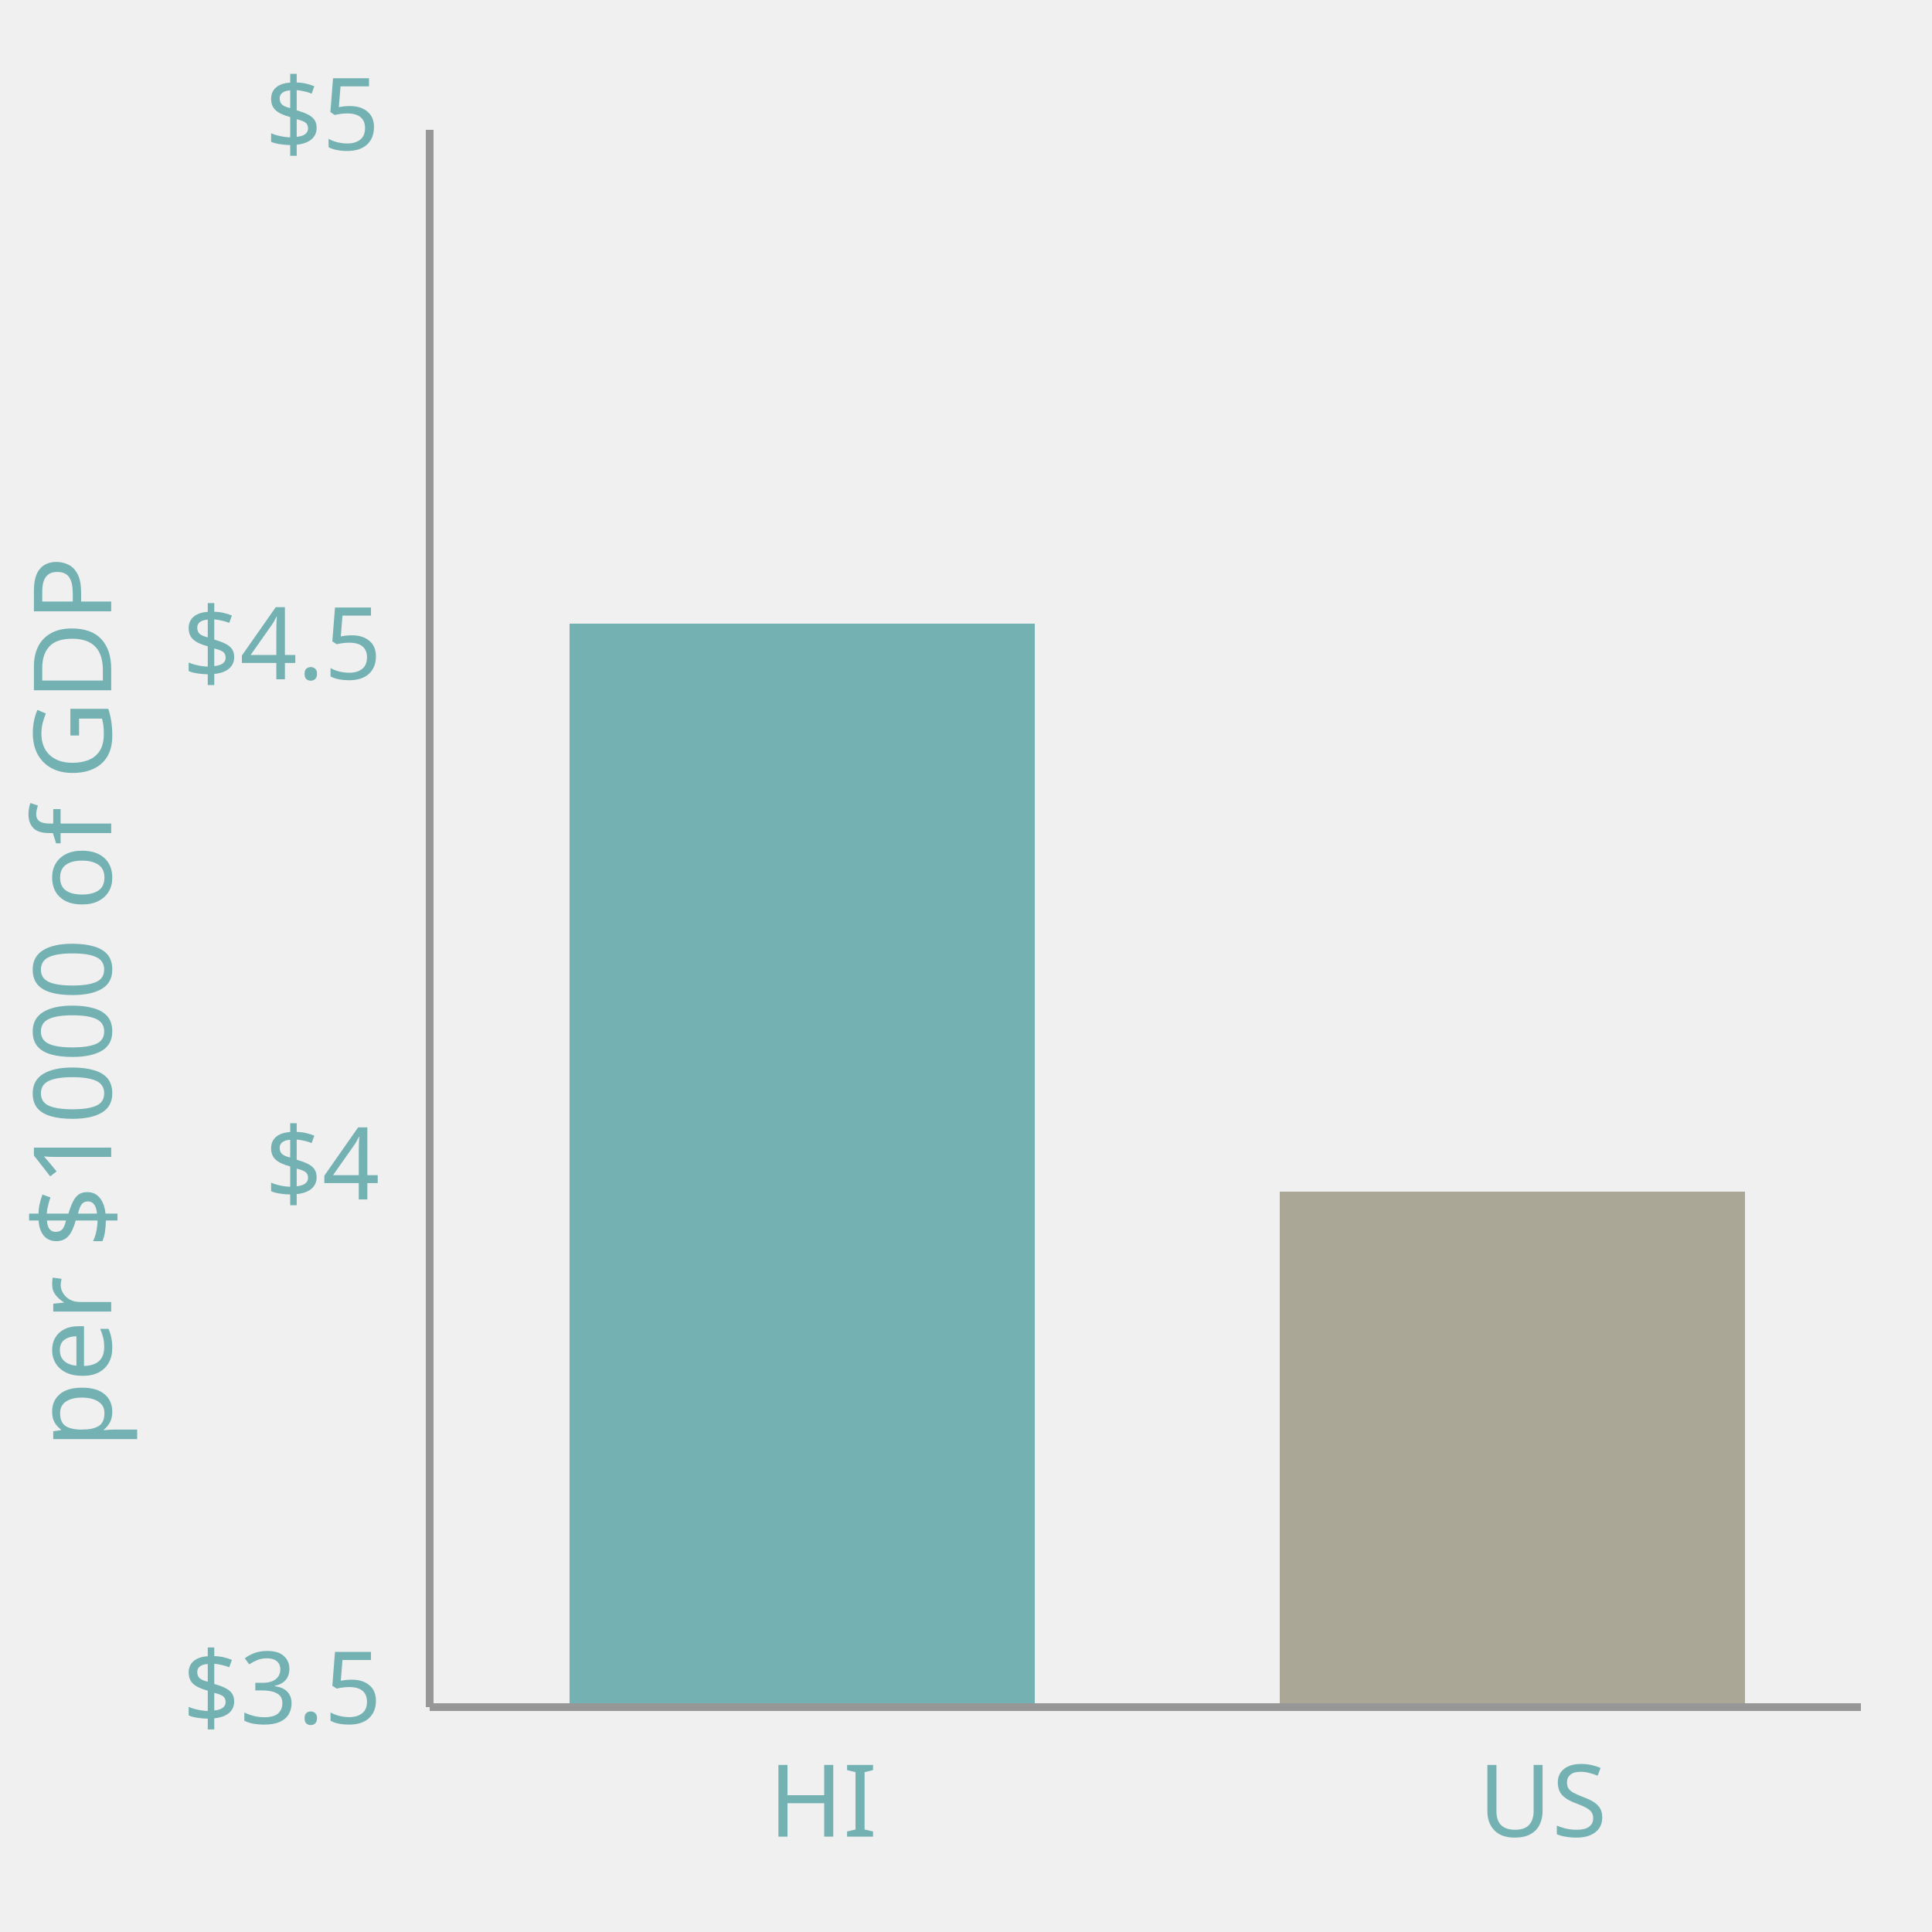
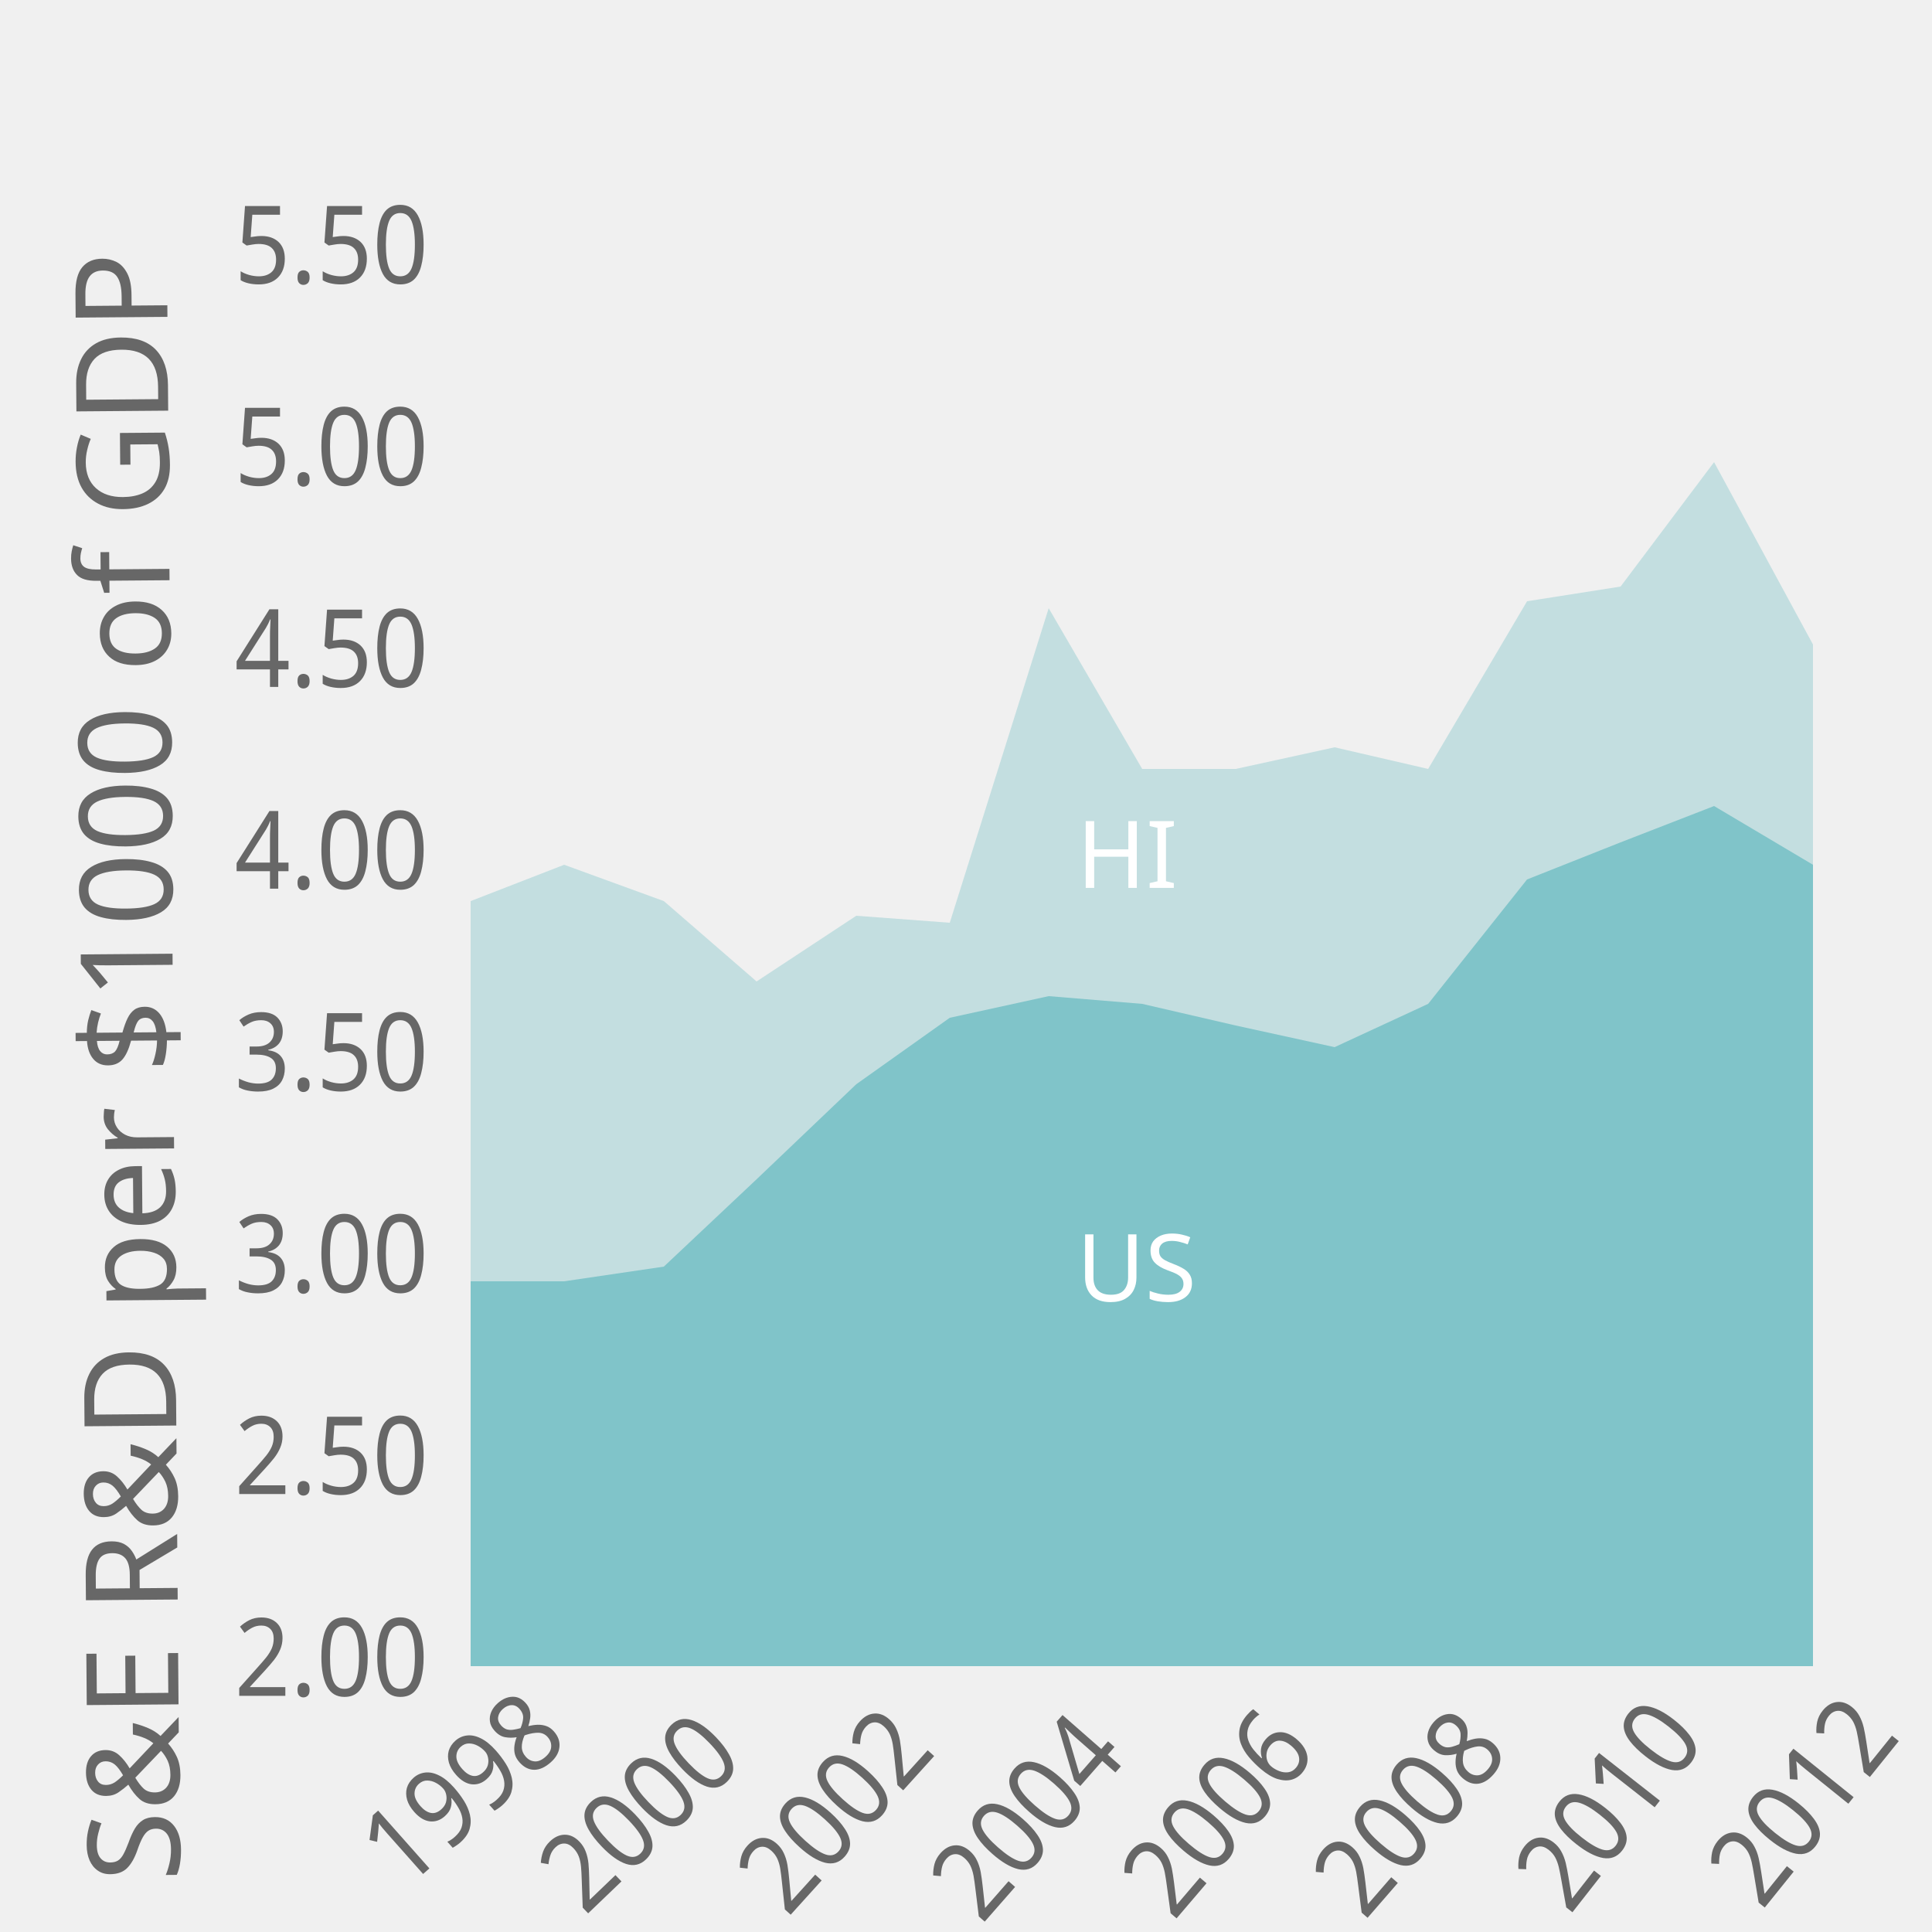
- <svg xmlns="http://www.w3.org/2000/svg" viewBox="0 0 250 250" enable-background="new 0 0 250 250">
-   <style type="text/css">.st0{fill:#73B1B2;} .st1{fill:#AAA797;} .st2{fill:none;stroke:#989798;stroke-linejoin:round;stroke-miterlimit:10;} .st3{font-family:'Montserrat-SemiBold';} .st4{font-size:13px;} .st5{fill:none;} .st6{font-size:14px;}</style>
-   <g id="Layer_1_1_">
-     <path id="SVGID_1_" class="st0" d="M73.7 80.7h60.2v140.2H73.7z" />
-     <path id="SVGID_3_" class="st1" d="M165.6 154.2h60.2v66.7h-60.2z" />
-     <path class="st2" d="M55.6 220.9V16.8M55.6 220.9h185.2" />
-   </g>
-   <g id="labels">
-     <text transform="translate(191.295 237.661)" class="st0 st3 st4">US</text>
-     <text transform="translate(99.463 237.661)" class="st0 st3 st4">HI</text>
-     <text transform="translate(23.602 223.038)" class="st0 st3 st4">$3.5</text>
-     <text transform="translate(34.268 155.205)" class="st0 st3 st4">$4</text>
-     <text transform="translate(23.602 87.897)" class="st0 st3 st4">$4.5</text>
-     <text transform="translate(34.268 19.411)" class="st0 st3 st4">$5</text>
-     <path class="st5" d="M2 36.7h10.4v150.7H2z" />
-     <text transform="matrix(0 -1 1 0 14.388 187.409)" class="st0 st3 st6">per $1000 of GDP</text>
-   </g>
+ <svg xmlns="http://www.w3.org/2000/svg" xmlns:xlink="http://www.w3.org/1999/xlink" viewBox="0 0 250 250" enable-background="new 0 0 250 250">
+   <style type="text/css">.st0{opacity:0.4;clip-path:url(#SVGID_2_);fill:#80C4C9;} .st1{fill:#80C4C9;} .st2{fill:#676767;} .st3{font-family:'Montserrat-Regular';} .st4{font-size:14px;} .st5{fill:none;} .st6{fill:#FFFFFF;} .st7{font-family:'Gotham-Bold';} .st8{font-size:12.09px;} .st9{font-size:16.626px;}</style>
+   <defs>
+     <path id="SVGID_1_" d="M60.9 32.8h173.7v182.8H60.9z" />
+   </defs>
+   <clipPath id="SVGID_2_">
+     <use xlink:href="#SVGID_1_" overflow="visible" />
+   </clipPath>
+   <path class="st0" d="M60.9 116.6l12.1-4.7 12.9 4.7 12 10.4 12.9-8.5 12.1.9 12.8-40.7 12.1 20.8h12.1l12.8-2.8 12.1 2.8 12.8-21.7 12.1-1.9 12.1-16.1 12.8 23.6v132.2H60.9z" />
+   <path class="st1" d="M60.9 165.8H73l12.9-1.9 12-11.3 12.9-12.3 12.1-8.6 12.8-2.8 12.1 1 12.1 2.8 12.8 2.8 12.1-5.6 12.8-16.1 12.1-4.8 12.1-4.7 12.8 7.6v103.7H60.9z" />
+   <text transform="matrix(.903 0 0 1 30.349 219.44)" class="st2 st3 st4">2.00</text>
+   <text transform="matrix(.903 0 0 1 30.349 193.327)" class="st2 st3 st4">2.50</text>
+   <text transform="matrix(.903 0 0 1 30.349 167.218)" class="st2 st3 st4">3.00</text>
+   <text transform="matrix(.903 0 0 1 30.349 141.107)" class="st2 st3 st4">3.50</text>
+   <text transform="matrix(.903 0 0 1 30.349 114.996)" class="st2 st3 st4">4.00</text>
+   <text transform="matrix(.903 0 0 1 30.349 88.886)" class="st2 st3 st4">4.50</text>
+   <text transform="matrix(.903 0 0 1 30.349 62.775)" class="st2 st3 st4">5.00</text>
+   <text transform="matrix(.903 0 0 1 30.349 36.662)" class="st2 st3 st4">5.50</text>
+   <text transform="matrix(.676 -.599 .663 .748 52.204 244.748)" class="st2 st3 st4">1998</text>
+   <text transform="matrix(.652 -.625 .692 .722 75.669 248.004)" class="st2 st3 st4">2000</text>
+   <text transform="matrix(.606 -.67 .742 .671 101.908 248.211)" class="st2 st3 st4">2002</text>
+   <text transform="matrix(.595 -.679 .752 .659 127.022 249.113)" class="st2 st3 st4">2004</text>
+   <text transform="matrix(.586 -.687 .761 .649 151.856 248.695)" class="st2 st3 st4">2006</text>
+   <text transform="matrix(.592 -.682 .755 .655 176.567 248.62)" class="st2 st3 st4">2008</text>
+   <text transform="matrix(.557 -.711 .787 .617 203.098 247.922)" class="st2 st3 st4">2010</text>
+   <text transform="matrix(.566 -.703 .779 .627 227.98 247.305)" class="st2 st3 st4">2012</text>
+   <path class="st5" d="M139.3 159.5h37.2V189h-37.2z" />
+   <text transform="translate(139.321 168.368)" class="st6 st7 st8">US</text>
+   <path class="st5" d="M139.3 106.1h37.2v29.5h-37.2z" />
+   <text transform="translate(139.321 114.894)" class="st6 st7 st8">HI</text>
+   <path class="st5" d="M9.694.056l18.5-.107 1.412 243.5-18.5.106z" />
+   <text transform="matrix(-.008 -1 1 -.008 23.285 243.448)" class="st2 st7 st9">S&amp;E R&amp;D per $1000 of GDP</text>
</svg>
